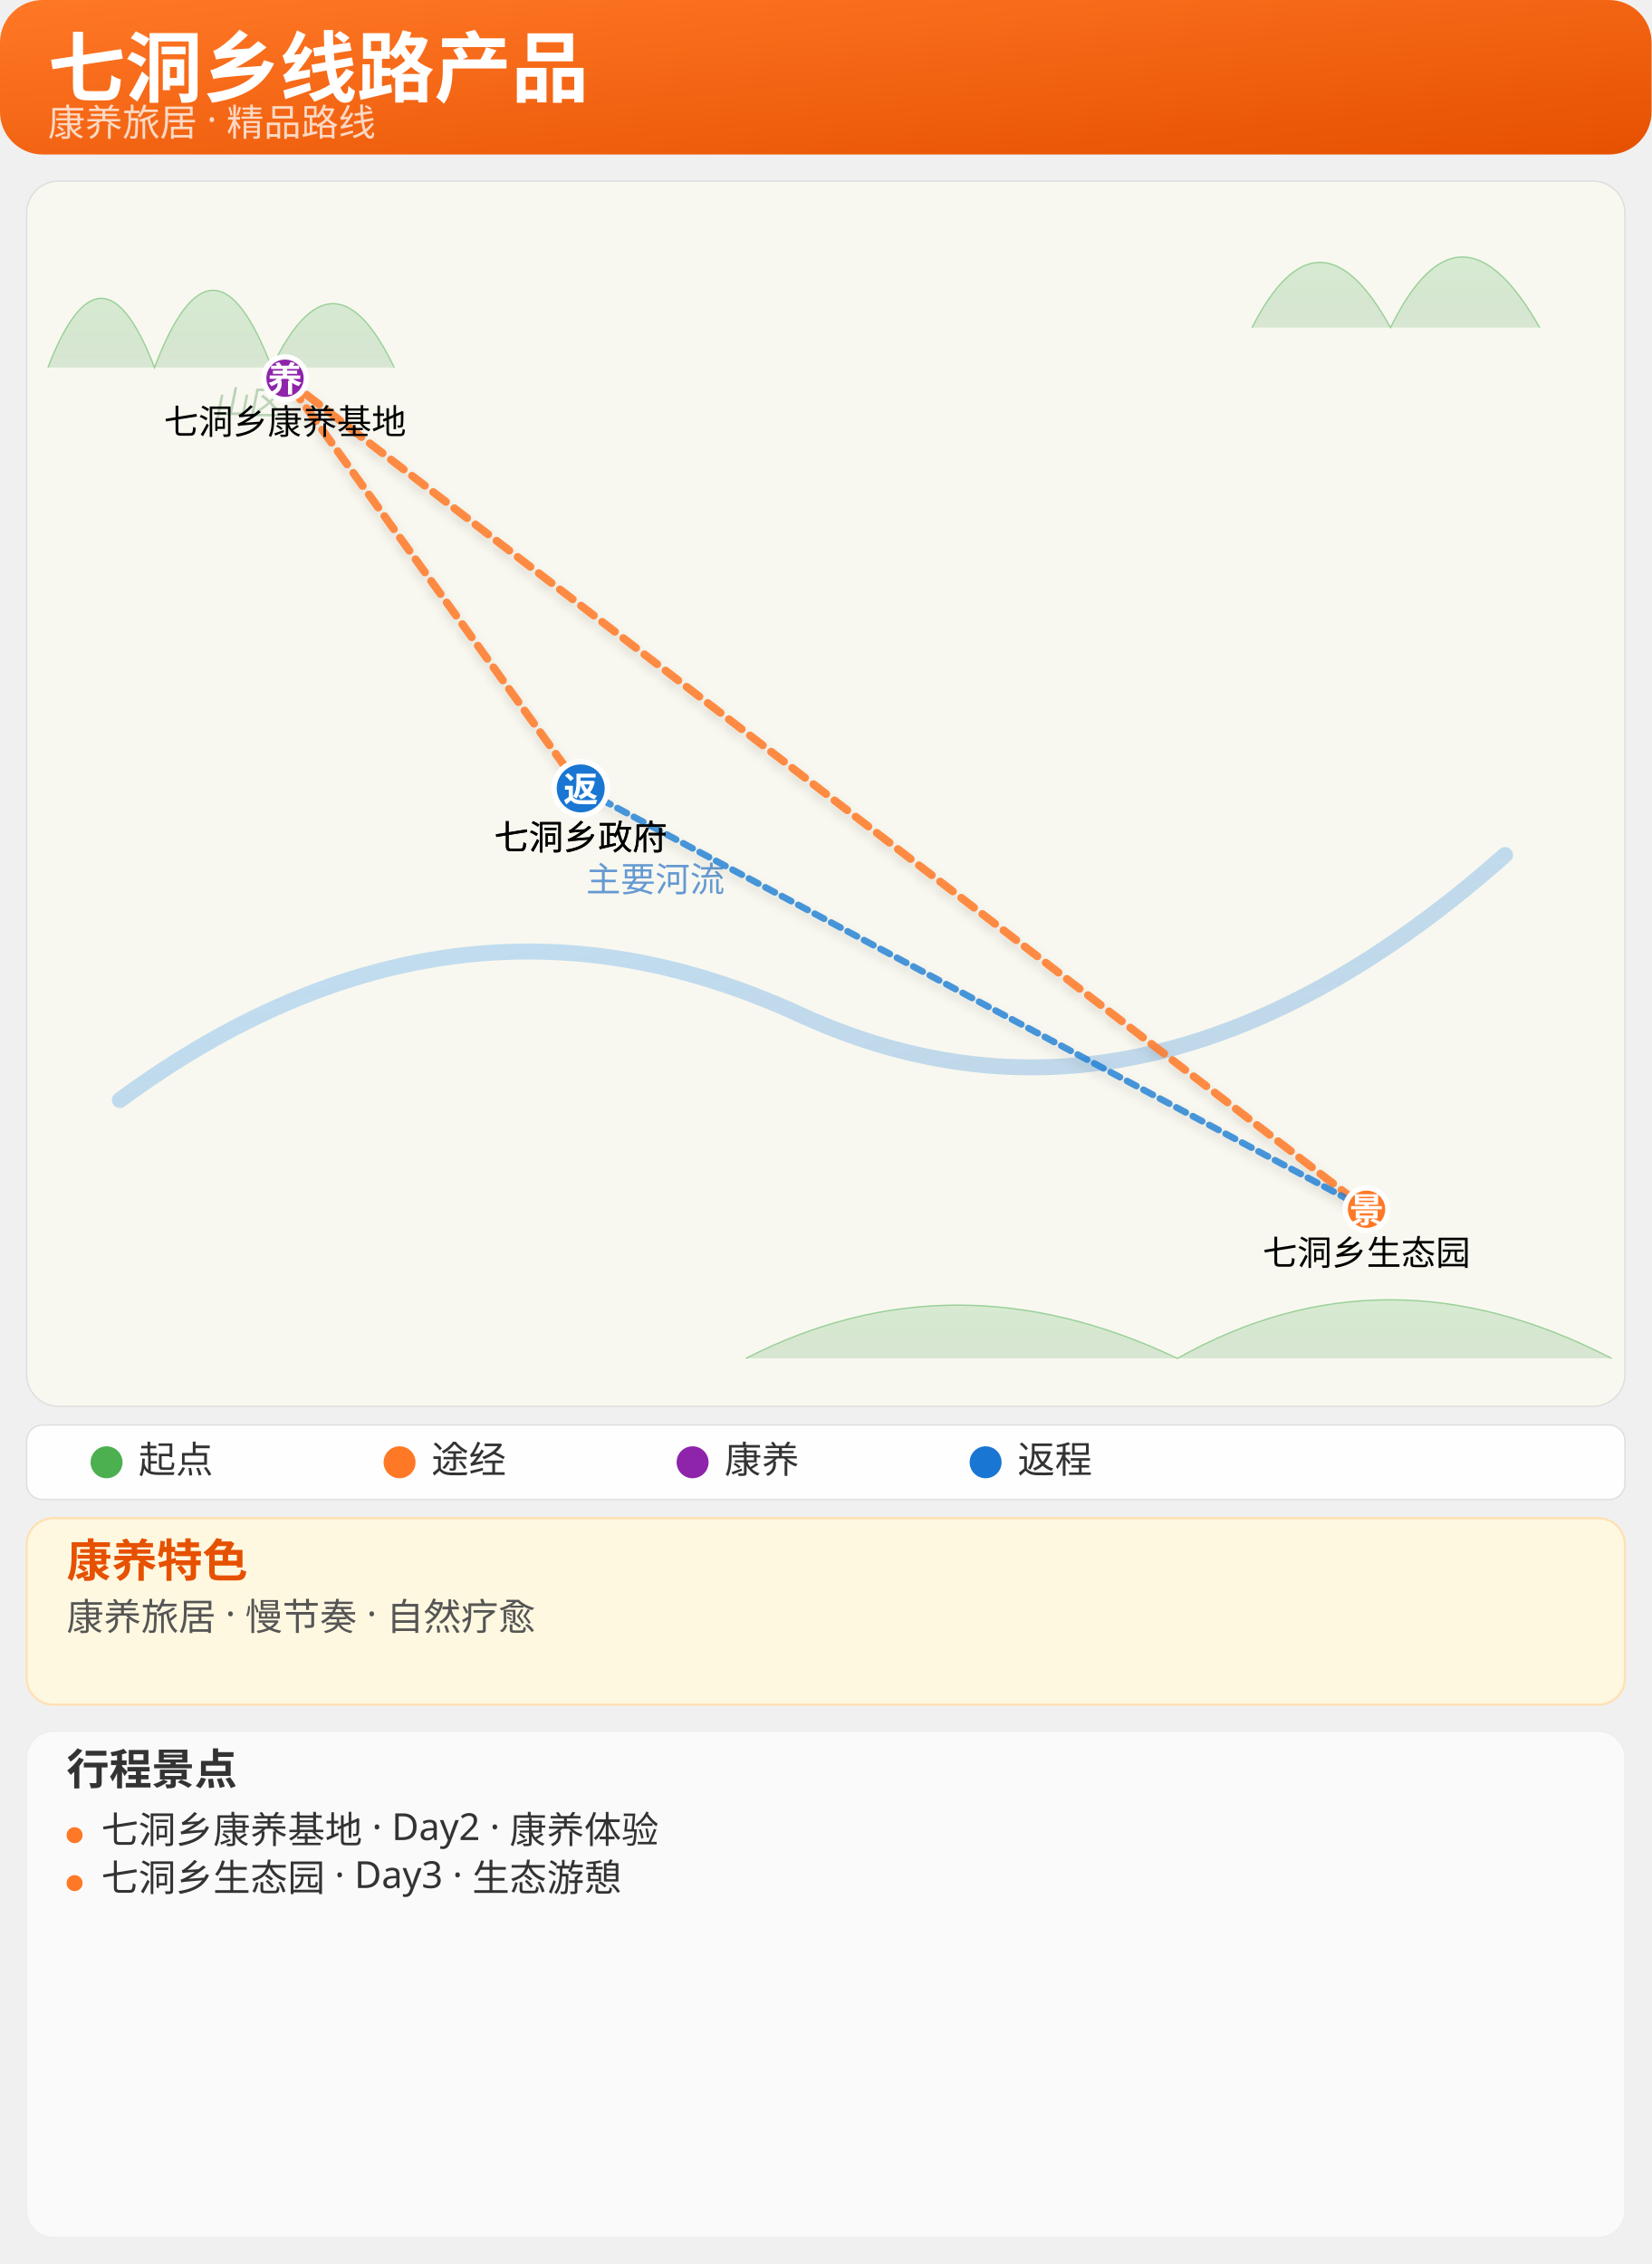
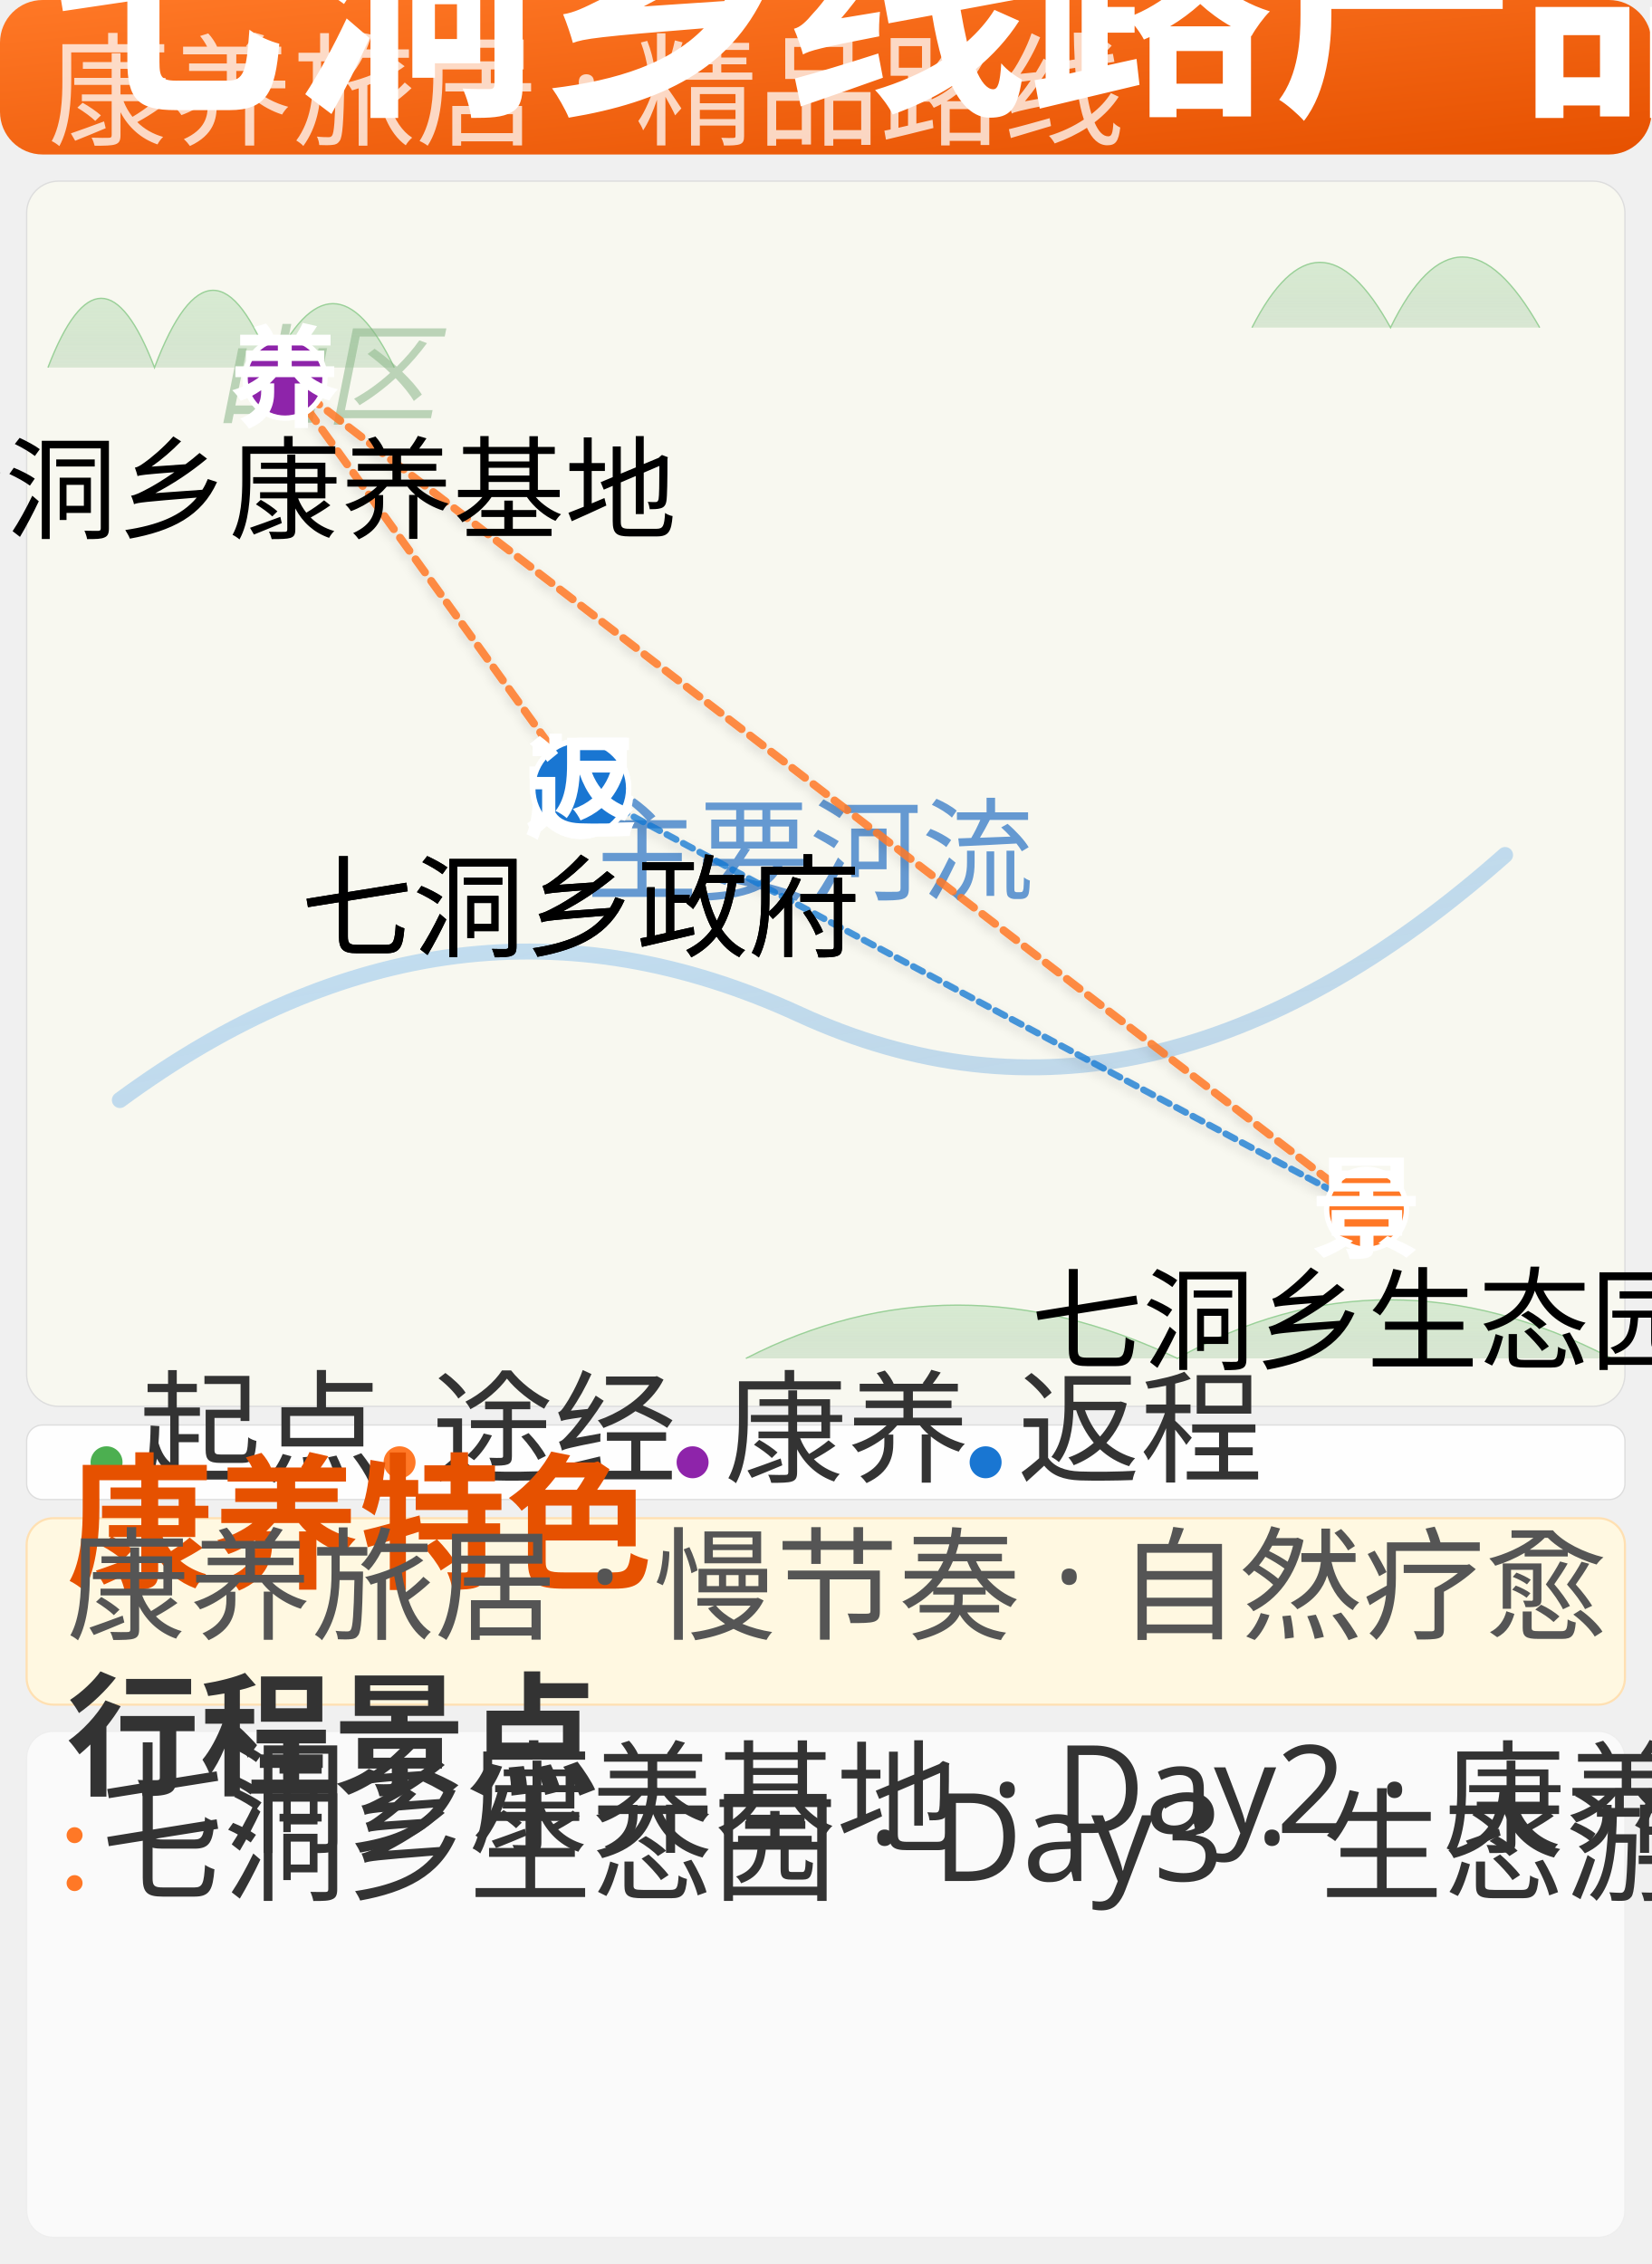
<svg xmlns="http://www.w3.org/2000/svg" viewBox="0 0 620 850" data-route-id="jtd_2070305000000000240" data-version="elder" data-route-name="七洞乡线路产品" data-center-lat="23.6816" data-center-lng="109.0529" style="width:100%;max-width:620px;background:linear-gradient(180deg,#F5F0E8 0%,#E8F4E8 100%);border-radius:16px;font-family:'PingFang SC','Microsoft YaHei',sans-serif">
  <defs>
    <linearGradient id="boundaryGrad" x1="0" y1="0" x2="1" y2="1">
      <stop offset="0%" stop-color="#E8F5E9" stop-opacity="0.95" />
      <stop offset="100%" stop-color="#C8E6C9" stop-opacity="0.8" />
    </linearGradient>
    <linearGradient id="riverGrad" x1="0" y1="0" x2="1" y2="1">
      <stop offset="0%" stop-color="#64B5F6" stop-opacity="0.7" />
      <stop offset="100%" stop-color="#1976D2" stop-opacity="0.5" />
    </linearGradient>
    <linearGradient id="hillGrad" x1="0" y1="0" x2="0" y2="1">
      <stop offset="0%" stop-color="#81C784" stop-opacity="0.5" />
      <stop offset="100%" stop-color="#388E3C" stop-opacity="0.3" />
    </linearGradient>
    <linearGradient id="heroGrad" x1="0" y1="0" x2="1" y2="1">
      <stop offset="0%" stop-color="#FF7826" />
      <stop offset="100%" stop-color="#E65100" />
    </linearGradient>
    <filter id="shadow">
      <feDropShadow dx="0" dy="2" stdDeviation="2" flood-color="#000" flood-opacity="0.15" />
    </filter>
  </defs>
  <rect x="0" y="0" width="620" height="58" rx="16" fill="url(#heroGrad)" />
-   <text x="18" y="36" fill="#fff" font-size="29" font-weight="bold">七洞乡线路产品</text>
-   <text x="18" y="51" fill="rgba(255,255,255,0.75)" font-size="14">康养旅居 · 精品路线</text>
+   <text x="18" y="36" fill="#fff" font-size="92" font-weight="bold">七洞乡线路产品</text>
+   <text x="18" y="51" fill="rgba(255,255,255,0.75)" font-size="46">康养旅居 · 精品路线</text>
  <rect x="10" y="68" width="600" height="460" rx="12" fill="#F8F8F0" stroke="#DDD" stroke-width="0.5" />
  <g class="mountains" opacity="0.55">
    <path d="M18,138 Q38,86 58,138 Q80,80 102,138 Q125,90 148,138" fill="url(#hillGrad)" stroke="#4CAF50" stroke-width="0.5" />
    <path d="M470,123 Q495,74 522,123 Q548,70 578,123" fill="url(#hillGrad)" stroke="#4CAF50" stroke-width="0.5" />
    <path d="M280,510 Q358,470 442,510 Q520,466 605,510" fill="url(#hillGrad)" stroke="#4CAF50" stroke-width="0.5" />
-     <text x="80" y="156" fill="#2E7D32" font-size="13" opacity="0.55" font-style="italic">山区</text>
+     <text x="80" y="156" fill="#2E7D32" font-size="42" opacity="0.55" font-style="italic">山区</text>
  </g>
  <g class="rivers">
    <path d="M45,413 Q170,321 300,380.8 T565,321" fill="none" stroke="url(#riverGrad)" stroke-width="6" stroke-linecap="round" opacity="0.5" />
-     <text x="220" y="334.8" fill="#1565C0" font-size="13" opacity="0.65">主要河流</text>
+     <text x="220" y="334.8" fill="#1565C0" font-size="42" opacity="0.65">主要河流</text>
  </g>
  <g class="route-paths" filter="url(#shadow)">
    <path d="M 218 296 L 107 142 L 513 454" fill="none" stroke="#FF7826" stroke-width="3" stroke-dasharray="6 4" stroke-linecap="round" stroke-linejoin="round" opacity="0.85" />
    <path d="M 513 454 L 218 296" fill="none" stroke="#1976D2" stroke-width="2.5" stroke-dasharray="4 3" stroke-linecap="round" stroke-linejoin="round" opacity="0.75" />
  </g>
  <g class="markers">
    <g class="route-marker" style="cursor:pointer" data-type="arrival" data-day="Day1" data-name="七洞乡政府" data-plan="抵达办理入住" data-lat="23.6817" data-lng="109.0512" data-spot-desc="抵达办理入住" transform="translate(218,296)">
-       <circle r="10" fill="#4CAF50" stroke="#fff" stroke-width="2" />
-       <text text-anchor="middle" dy="5" fill="#fff" font-size="13" font-weight="bold">起</text>
-       <text y="23" text-anchor="middle" font-size="13" fill="#000" font-family="sans-serif">七洞乡政府</text>
+       <circle class="hit-area" r="32" fill="transparent" pointer-events="all" />
+       <circle r="18" fill="#4CAF50" stroke="#fff" stroke-width="2" />
+       <text text-anchor="middle" dy="15" fill="#fff" font-size="42" font-weight="bold">起</text>
+       <text y="60" text-anchor="middle" font-size="42" fill="#000" font-family="sans-serif">七洞乡政府</text>
    </g>
    <g class="route-marker" style="cursor:pointer" data-type="wellness" data-day="Day2" data-name="七洞乡康养基地" data-plan="康养体验" data-lat="23.6852" data-lng="109.0491" data-spot-desc="康养体验" transform="translate(107,142)">
-       <circle r="8" fill="#8E24AA" stroke="#fff" stroke-width="2" />
-       <text text-anchor="middle" dy="5" fill="#fff" font-size="13" font-weight="bold">养</text>
-       <text y="21" text-anchor="middle" font-size="13" fill="#000" font-family="sans-serif">七洞乡康养基地</text>
+       <circle class="hit-area" r="29" fill="transparent" pointer-events="all" />
+       <circle r="15" fill="#8E24AA" stroke="#fff" stroke-width="2" />
+       <text text-anchor="middle" dy="15" fill="#fff" font-size="42" font-weight="bold">养</text>
+       <text y="57" text-anchor="middle" font-size="42" fill="#000" font-family="sans-serif">七洞乡康养基地</text>
    </g>
    <g class="route-marker" style="cursor:pointer" data-type="spot" data-day="Day3" data-name="七洞乡生态园" data-plan="生态游憩" data-lat="23.6781" data-lng="109.0568" data-spot-desc="生态游憩" transform="translate(513,454)">
-       <circle r="8" fill="#FF7826" stroke="#fff" stroke-width="2" />
-       <text text-anchor="middle" dy="5" fill="#fff" font-size="13" font-weight="bold">景</text>
-       <text y="21" text-anchor="middle" font-size="13" fill="#000" font-family="sans-serif">七洞乡生态园</text>
+       <circle class="hit-area" r="29" fill="transparent" pointer-events="all" />
+       <circle r="15" fill="#FF7826" stroke="#fff" stroke-width="2" />
+       <text text-anchor="middle" dy="15" fill="#fff" font-size="42" font-weight="bold">景</text>
+       <text y="57" text-anchor="middle" font-size="42" fill="#000" font-family="sans-serif">七洞乡生态园</text>
    </g>
    <g class="route-marker" style="cursor:pointer" data-type="departure" data-day="Day3" data-name="七洞乡政府" data-plan="返程" data-lat="23.6817" data-lng="109.0512" data-spot-desc="返程" transform="translate(218,296)">
-       <circle r="10" fill="#1976D2" stroke="#fff" stroke-width="2" />
-       <text text-anchor="middle" dy="5" fill="#fff" font-size="13" font-weight="bold">返</text>
-       <text y="23" text-anchor="middle" font-size="13" fill="#000" font-family="sans-serif">七洞乡政府</text>
+       <circle class="hit-area" r="32" fill="transparent" pointer-events="all" />
+       <circle r="18" fill="#1976D2" stroke="#fff" stroke-width="2" />
+       <text text-anchor="middle" dy="15" fill="#fff" font-size="42" font-weight="bold">返</text>
+       <text y="60" text-anchor="middle" font-size="42" fill="#000" font-family="sans-serif">七洞乡政府</text>
    </g>
  </g>
  <g class="legend" transform="translate(10, 535)">
    <rect width="600" height="28" rx="6" fill="rgba(255,255,255,0.92)" stroke="#ddd" stroke-width="0.5" />
    <circle cx="30" cy="14" r="6" fill="#4CAF50" />
-     <text x="42" y="18" font-size="14" fill="#333">起点</text>
+     <text x="42" y="18" font-size="46" fill="#333">起点</text>
    <circle cx="140" cy="14" r="6" fill="#FF7826" />
-     <text x="152" y="18" font-size="14" fill="#333">途经</text>
+     <text x="152" y="18" font-size="46" fill="#333">途经</text>
    <circle cx="250" cy="14" r="6" fill="#8E24AA" />
-     <text x="262" y="18" font-size="14" fill="#333">康养</text>
+     <text x="262" y="18" font-size="46" fill="#333">康养</text>
    <circle cx="360" cy="14" r="6" fill="#1976D2" />
-     <text x="372" y="18" font-size="14" fill="#333">返程</text>
+     <text x="372" y="18" font-size="46" fill="#333">返程</text>
  </g>
  <g class="wellness-info" transform="translate(10, 570)">
    <rect width="600" height="70" rx="10" fill="#FFF8E1" stroke="#FFE0B2" stroke-width="0.8" />
-     <text x="15" y="22" fill="#E65100" font-size="17" font-weight="bold">康养特色</text>
-     <text x="15" y="42" fill="#555" font-size="14">康养旅居 · 慢节奏 · 自然疗愈</text>
+     <text x="15" y="22" fill="#E65100" font-size="55" font-weight="bold">康养特色</text>
+     <text x="15" y="42" fill="#555" font-size="46">康养旅居 · 慢节奏 · 自然疗愈</text>
  </g>
  <g class="spot-list" transform="translate(10, 650)">
    <rect width="600" height="190" rx="10" fill="#FAFAFA" stroke="#EEE" stroke-width="0.5" />
-     <text x="15" y="20" fill="#333" font-size="16" font-weight="bold">行程景点</text>
+     <text x="15" y="20" fill="#333" font-size="50" font-weight="bold">行程景点</text>
    <g class="spot-item" data-name="七洞乡康养基地" data-day="Day2" data-spot-desc="">
      <circle cx="18" cy="39" r="3" fill="#FF7826" />
-       <text x="28" y="42" fill="#333" font-size="14">七洞乡康养基地 · Day2 · 康养体验</text>
+       <text x="28" y="42" fill="#333" font-size="46">七洞乡康养基地 · Day2 · 康养体验</text>
    </g>
    <g class="spot-item" data-name="七洞乡生态园" data-day="Day3" data-spot-desc="">
      <circle cx="18" cy="57" r="3" fill="#FF7826" />
-       <text x="28" y="60" fill="#333" font-size="14">七洞乡生态园 · Day3 · 生态游憩</text>
+       <text x="28" y="60" fill="#333" font-size="46">七洞乡生态园 · Day3 · 生态游憩</text>
    </g>
  </g>
</svg>
